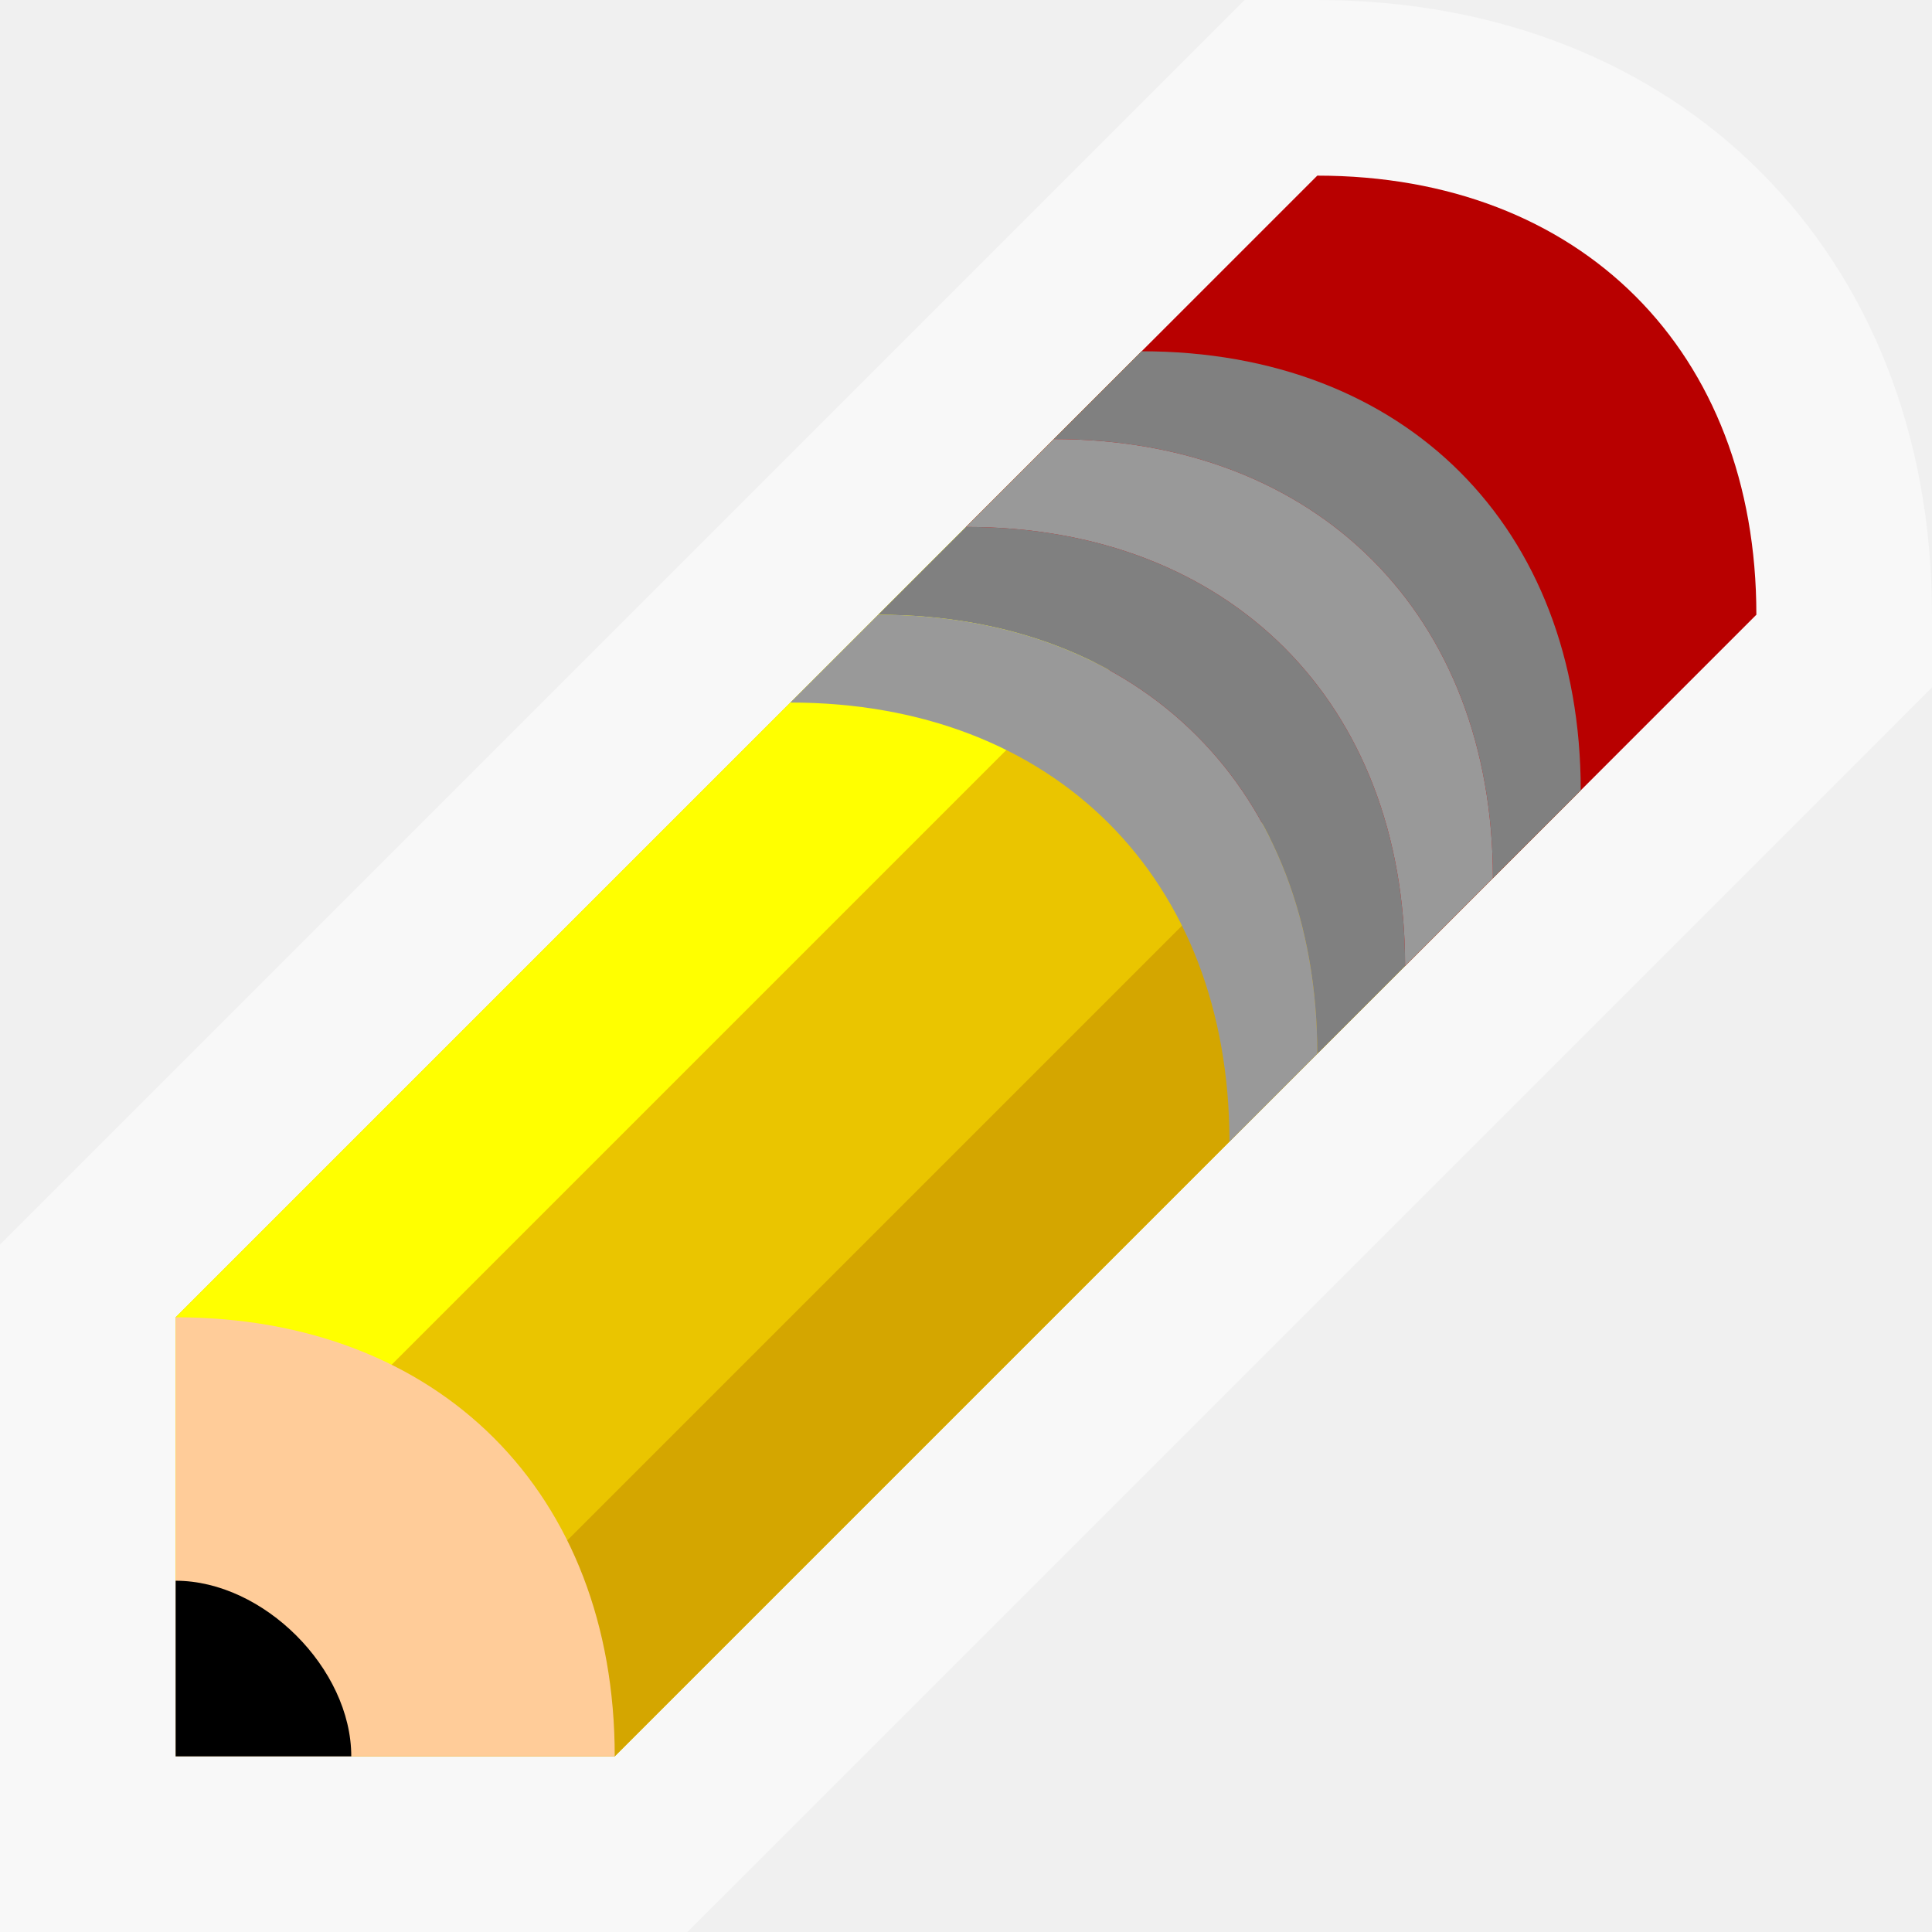
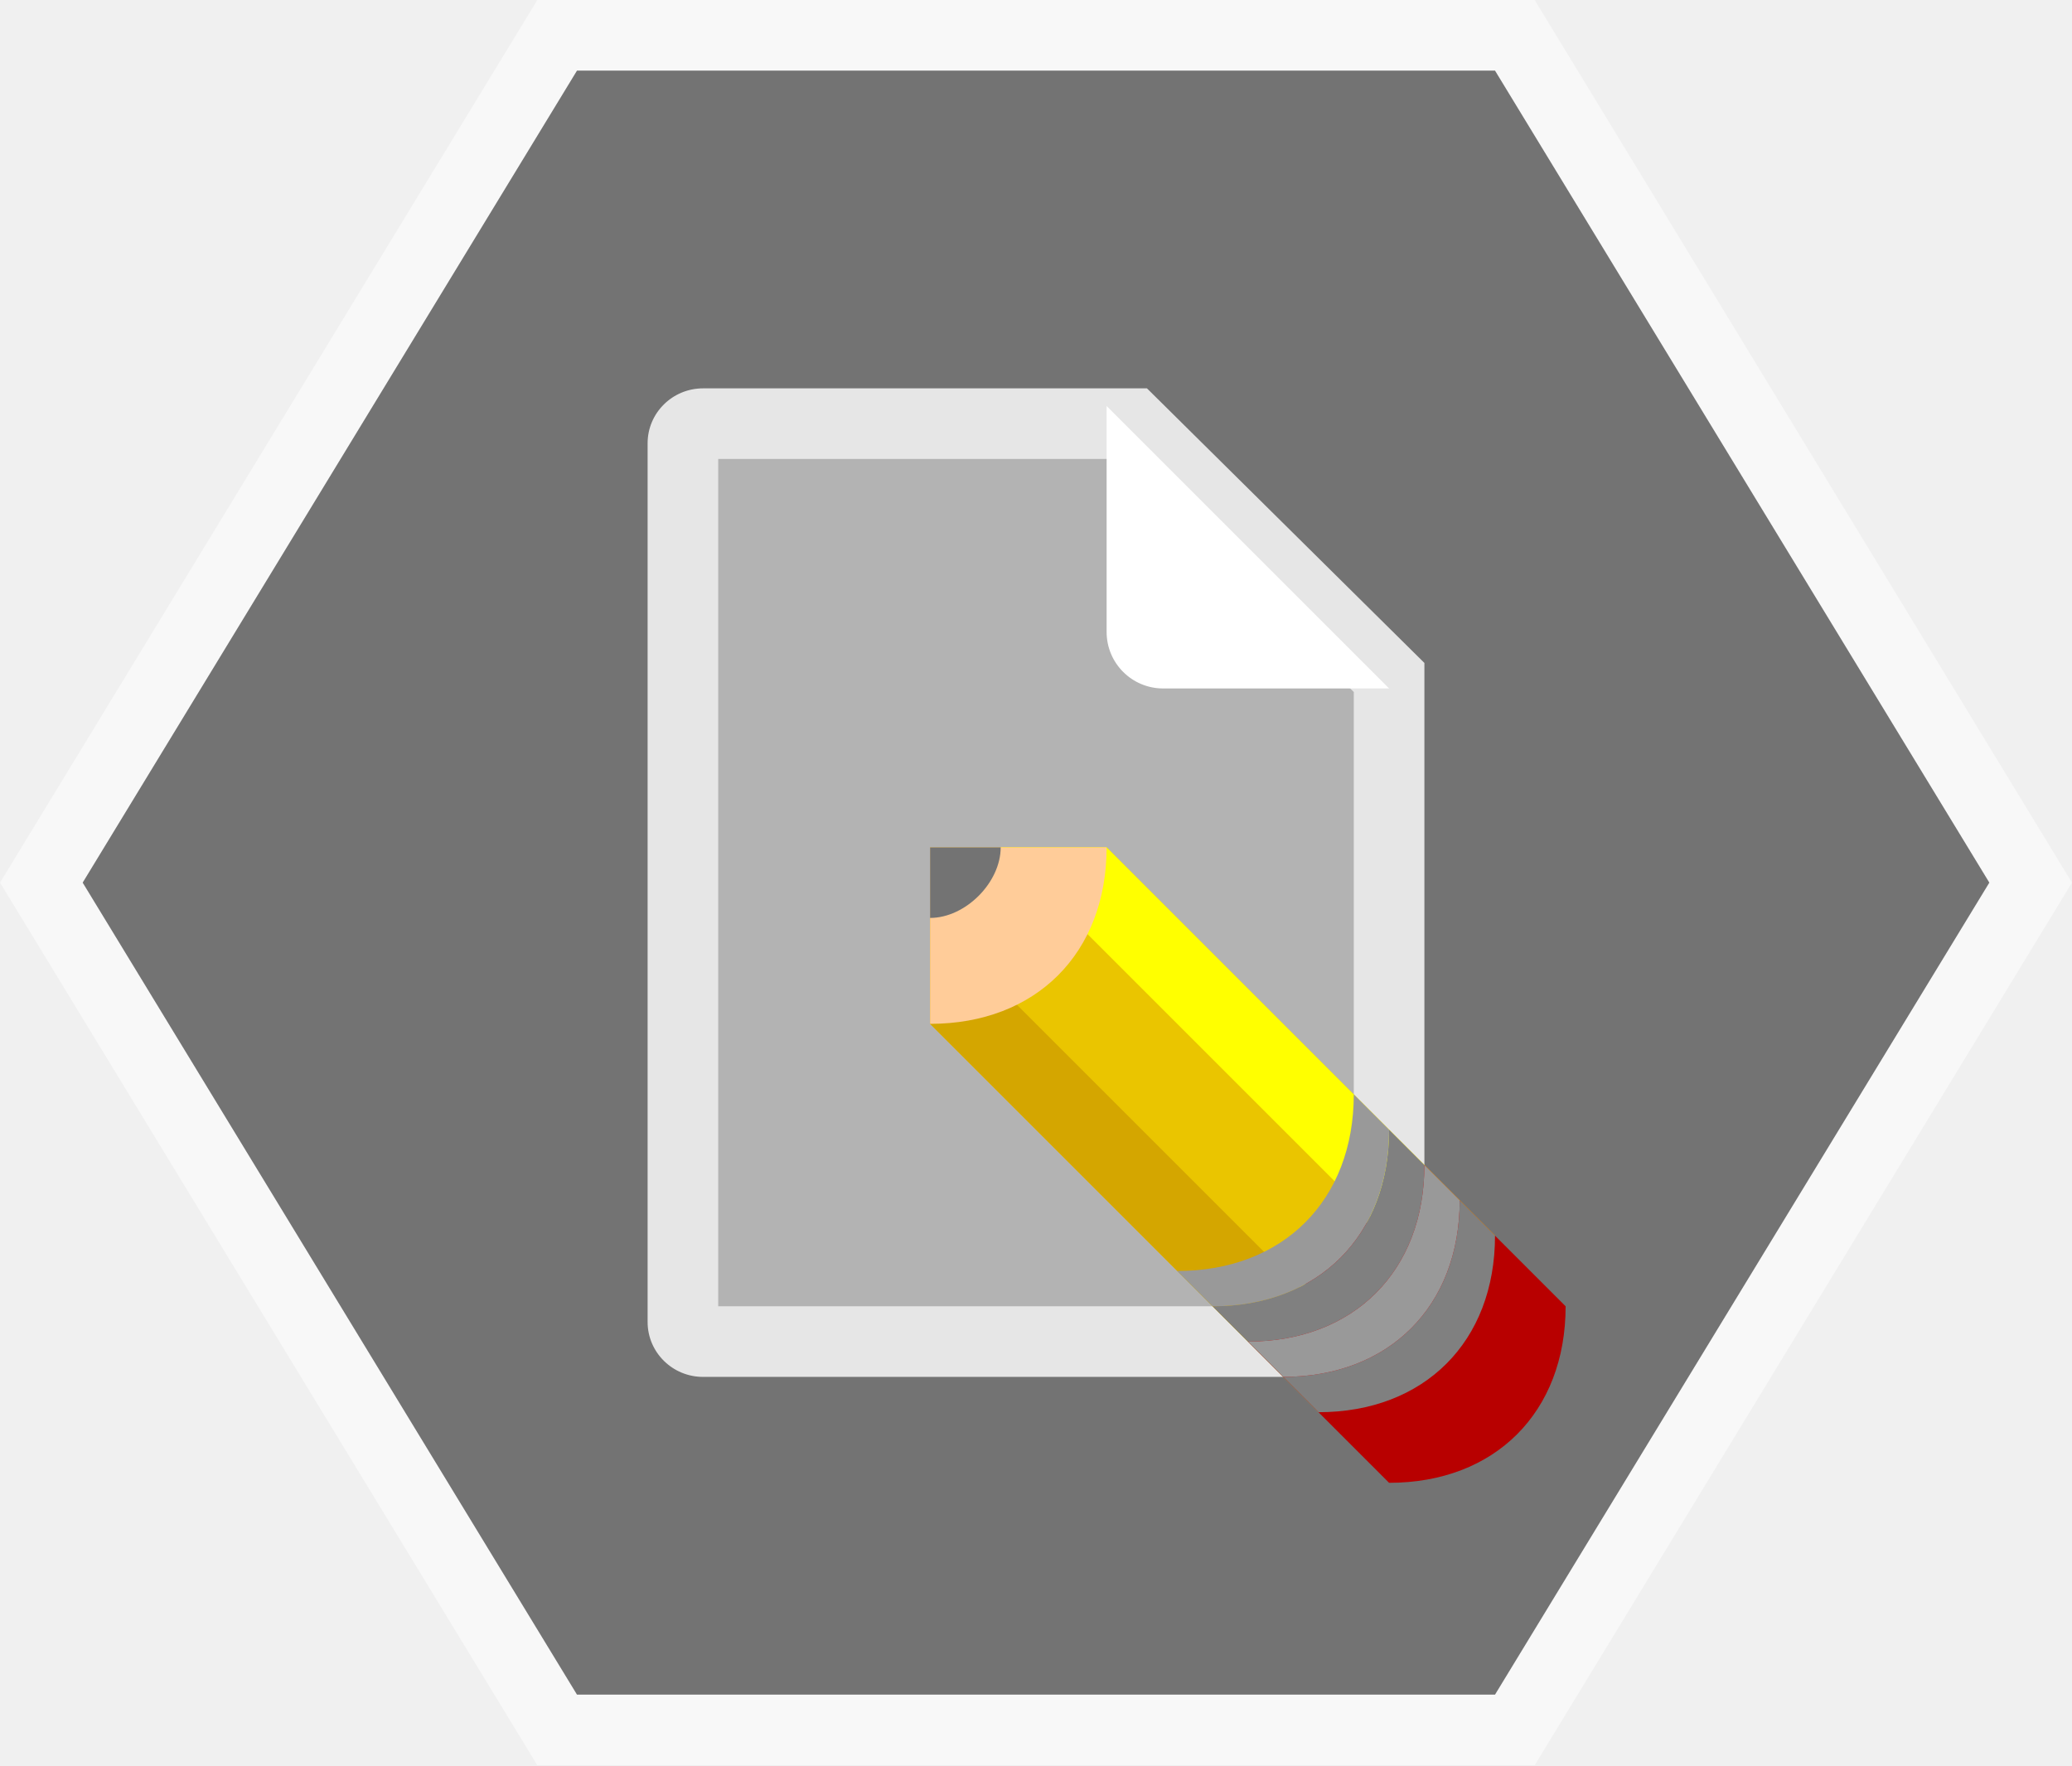
- <svg xmlns="http://www.w3.org/2000/svg" viewBox="0 0 117.333 117.333" height="117.333" width="117.333" xml:space="preserve" id="svg2" version="1.1">
+ <svg xmlns="http://www.w3.org/2000/svg" viewBox="0 0 312.974 266.667" height="266.667" width="312.974" xml:space="preserve" id="svg2" version="1.1">
  <defs id="defs6">
    <clipPath id="clipPath18" clipPathUnits="userSpaceOnUse">
      <path id="path16" d="M 0,256 H 256 V 0 H 0 Z" />
    </clipPath>
    <clipPath id="clipPath26" clipPathUnits="userSpaceOnUse">
-       <path id="path24" d="m 84,172 h 88 V 84 H 84 Z" />
+       <path id="path24" d="M 10.634,228 H 245.365 V 28 H 10.634 Z" />
    </clipPath>
-     <clipPath id="clipPath54" clipPathUnits="userSpaceOnUse">
-       <path id="path52" d="M 0,256 H 256 V 0 H 0 Z" />
+     <clipPath id="clipPath46" clipPathUnits="userSpaceOnUse">
+       <path id="path44" d="M 0,256 H 256 V 0 H 0 Z" />
    </clipPath>
  </defs>
-   <g transform="matrix(1.333333,0,0,-1.333333,-112,229.3333)" id="g10">
+   <g transform="matrix(1.333333,0,0,-1.333333,-14.17933,304)" id="g10">
    <g id="g12">
      <g clip-path="url(#clipPath18)" id="g14">
        <g id="g20">
          <g id="g22" />
          <g id="g34">
            <g style="opacity:0.5" id="g32" clip-path="url(#clipPath26)">
-               <g id="g30" transform="translate(144,172)">
-                 <path id="path28" style="fill:#ffffff;fill-opacity:1;fill-rule:nonzero;stroke:none" d="m 0,0 h -3.313 l -2.344,-2.343 -8,-8 -4,-4 -4,-4 -4,-4 -4,-4 -28,-28 L -60,-56.687 V -60 v -12 -8 -8 h 8 8 12 3.313 l 2.344,2.343 28,28 4,4 4,4 4,4 4,4 8,8 2.343,2.344 V -28 C 28,-11.514 16.486,0 0,0" />
+               <g id="g30" transform="translate(184.4961,228)">
+                 <path id="path28" style="fill:#ffffff;fill-opacity:1;fill-rule:nonzero;stroke:none" d="m 0,0 h -4.496 -104 -4.496 l -2.338,-3.84 -56,-92 -2.532,-4.16 2.532,-4.159 56,-92 2.338,-3.841 h 4.496 104 H 0 l 2.338,3.841 56,92 2.531,4.159 -2.531,4.16 -56,92 z" />
              </g>
            </g>
          </g>
        </g>
      </g>
    </g>
-     <g transform="translate(92,92)" id="g36">
-       <path id="path38" style="fill:#eac500;fill-opacity:1;fill-rule:nonzero;stroke:none" d="M 0,0 V 20 L 44,64 64,44 20,0 Z" />
+     <g transform="translate(180,220)" id="g36">
+       <path id="path38" style="fill:#737373;fill-opacity:1;fill-rule:nonzero;stroke:none" d="m 0,0 h -104 l -56,-92 56,-92 H 0 l 56,92 z" />
    </g>
-     <g transform="translate(100,92)" id="g40">
-       <path id="path42" style="fill:#d4a600;fill-opacity:1;fill-rule:nonzero;stroke:none" d="M 0,0 H 12 L 56,44 H 44 Z" />
-     </g>
-     <g transform="translate(92,100)" id="g44">
-       <path id="path46" style="fill:#ffff00;fill-opacity:1;fill-rule:nonzero;stroke:none" d="M 0,0 44,44 V 56 L 0,12 Z" />
-     </g>
-     <g id="g48">
-       <g clip-path="url(#clipPath54)" id="g50">
-         <g transform="translate(144,164)" id="g56">
-           <path id="path58" style="fill:#b80000;fill-opacity:1;fill-rule:nonzero;stroke:none" d="M 0,0 -16,-16 4,-36 20,-20 C 20,-8 12,0 0,0" />
+     <g id="g40">
+       <g clip-path="url(#clipPath46)" id="g42">
+         <g transform="translate(140.5713,184)" id="g48">
+           <path id="path50" style="fill:#e6e6e6;fill-opacity:1;fill-rule:nonzero;stroke:none" d="m 0,0 h -50.286 c -3.472,0 -6.285,-2.785 -6.285,-6.222 v -99.555 c 0,-3.439 2.813,-6.223 6.285,-6.223 h 75.429 c 3.473,0 6.286,2.784 6.286,6.223 v 74.666 z" />
        </g>
-         <g transform="translate(92,112)" id="g60">
-           <path id="path62" style="fill:#ffcc99;fill-opacity:1;fill-rule:nonzero;stroke:none" d="M 0,0 C 12,0 20,-8 20,-20 H 0 Z" />
+         <g transform="translate(137.1377,176)" id="g52">
+           <path id="path54" style="fill:#b3b3b3;fill-opacity:1;fill-rule:nonzero;stroke:none" d="M 0,0 26.862,-26.401 V -96 h -72 V 0 Z" />
        </g>
-         <g transform="translate(92,100)" id="g64">
-           <path id="path66" style="fill:#000000;fill-opacity:1;fill-rule:nonzero;stroke:none" d="M 0,0 C 4,0 8,-4 8,-8 H 0 Z" />
+         <g transform="translate(155.2129,150)" id="g56">
+           <path id="path58" style="fill:#ffffff;fill-opacity:1;fill-rule:nonzero;stroke:none" d="m 0,0 h -12.813 c -3.536,0 -6.4,2.864 -6.4,6.4 V 19.2 32 l 32,-32 z" />
        </g>
-         <g transform="translate(136,156)" id="g68">
-           <path id="path70" style="fill:#808080;fill-opacity:1;fill-rule:nonzero;stroke:none" d="m 0,0 -4,-4 c 12,0 20,-8 20,-20 l 4,4 C 20,-8 12,0 0,0" />
+         <g transform="translate(116,132)" id="g60">
+           <path id="path62" style="fill:#eac500;fill-opacity:1;fill-rule:nonzero;stroke:none" d="M 0,0 H 20 L 64,-44 44,-64 0,-20 Z" />
        </g>
-         <g transform="translate(128,148)" id="g72">
-           <path id="path74" style="fill:#808080;fill-opacity:1;fill-rule:nonzero;stroke:none" d="m 0,0 -4,-4 c 12,0 20,-8 20,-20 l 4,4 C 20,-8 12,0 0,0" />
+         <g transform="translate(116,124)" id="g64">
+           <path id="path66" style="fill:#d4a600;fill-opacity:1;fill-rule:nonzero;stroke:none" d="m 0,0 v -12 l 44,-44 v 12 z" />
        </g>
-         <g transform="translate(124,144)" id="g76">
-           <path id="path78" style="fill:#999999;fill-opacity:1;fill-rule:nonzero;stroke:none" d="m 0,0 -4,-4 c 12,0 20,-8 20,-20 l 4,4 C 20,-8 12,0 0,0" />
+         <g transform="translate(124,132)" id="g68">
+           <path id="path70" style="fill:#ffff00;fill-opacity:1;fill-rule:nonzero;stroke:none" d="M 0,0 44,-44 H 56 L 12,0 Z" />
        </g>
-         <g transform="translate(132,152)" id="g80">
-           <path id="path82" style="fill:#999999;fill-opacity:1;fill-rule:nonzero;stroke:none" d="m 0,0 -4,-4 c 12,0 20,-8 20,-20 l 4,4 C 20,-8 12,0 0,0" />
+         <g transform="translate(188,80)" id="g72">
+           <path id="path74" style="fill:#b80000;fill-opacity:1;fill-rule:nonzero;stroke:none" d="m 0,0 -16,16 -20,-20 16,-16 c 12,0 20,8 20,20" />
+         </g>
+         <g transform="translate(136,132)" id="g76">
+           <path id="path78" style="fill:#ffcc99;fill-opacity:1;fill-rule:nonzero;stroke:none" d="M 0,0 C 0,-12 -8,-20 -20,-20 V 0 Z" />
+         </g>
+         <g transform="translate(124,132)" id="g80">
+           <path id="path82" style="fill:#737373;fill-opacity:1;fill-rule:nonzero;stroke:none" d="M 0,0 C 0,-4 -4,-8 -8,-8 V 0 Z" />
+         </g>
+         <g transform="translate(180,88)" id="g84">
+           <path id="path86" style="fill:#808080;fill-opacity:1;fill-rule:nonzero;stroke:none" d="m 0,0 -4,4 c 0,-12 -8,-20 -20,-20 l 4,-4 c 12,0 20,8 20,20" />
+         </g>
+         <g transform="translate(172,96)" id="g88">
+           <path id="path90" style="fill:#808080;fill-opacity:1;fill-rule:nonzero;stroke:none" d="m 0,0 -4,4 c 0,-12 -8,-20 -20,-20 l 4,-4 c 12,0 20,8 20,20" />
+         </g>
+         <g transform="translate(168,100)" id="g92">
+           <path id="path94" style="fill:#999999;fill-opacity:1;fill-rule:nonzero;stroke:none" d="m 0,0 -4,4 c 0,-12 -8,-20 -20,-20 l 4,-4 c 12,0 20,8 20,20" />
+         </g>
+         <g transform="translate(176,92)" id="g96">
+           <path id="path98" style="fill:#999999;fill-opacity:1;fill-rule:nonzero;stroke:none" d="m 0,0 -4,4 c 0,-12 -8,-20 -20,-20 l 4,-4 c 12,0 20,8 20,20" />
        </g>
      </g>
    </g>
  </g>
</svg>
